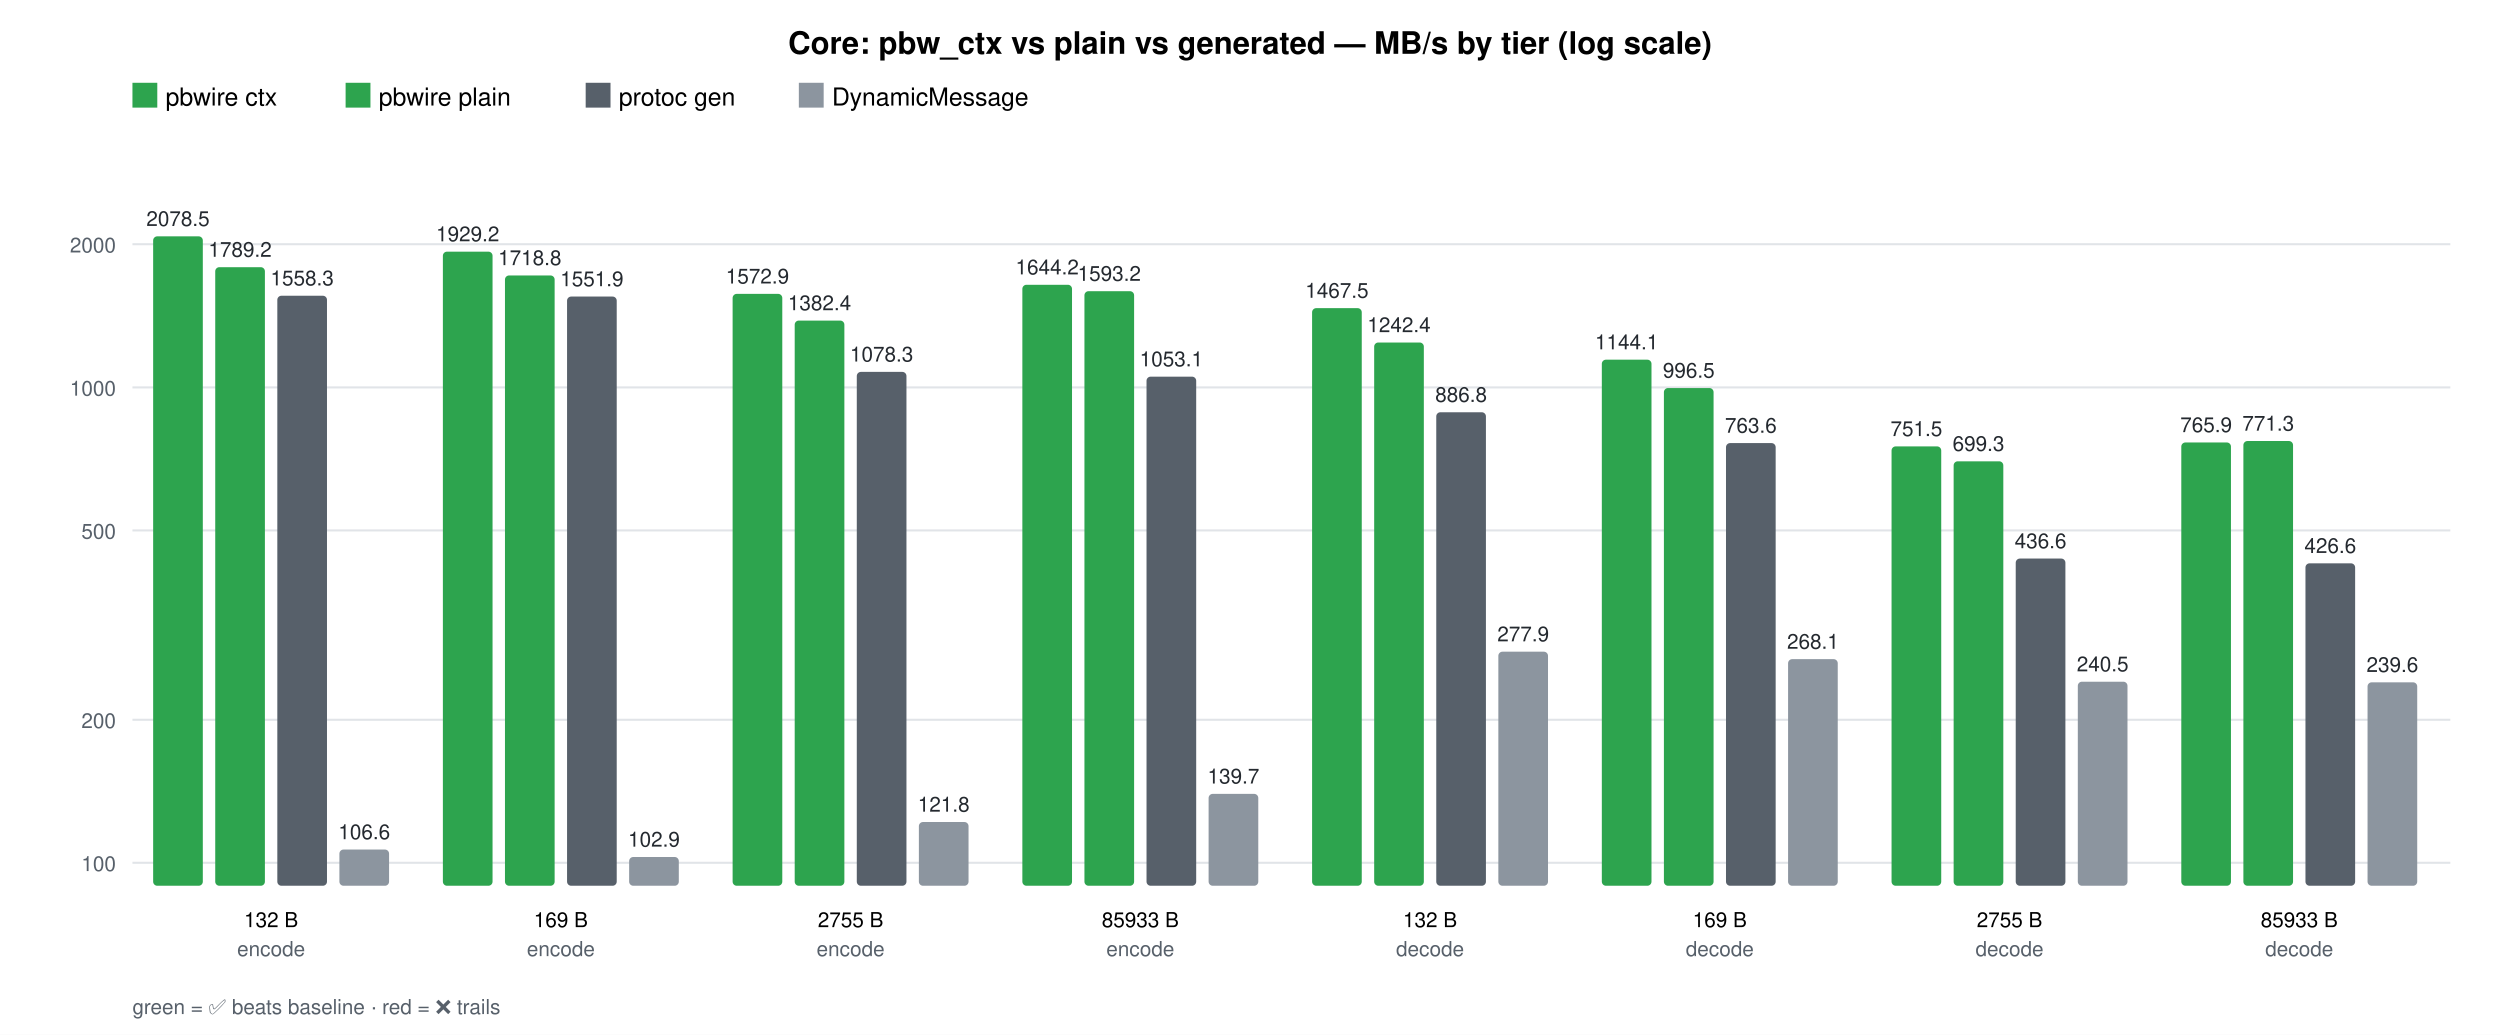
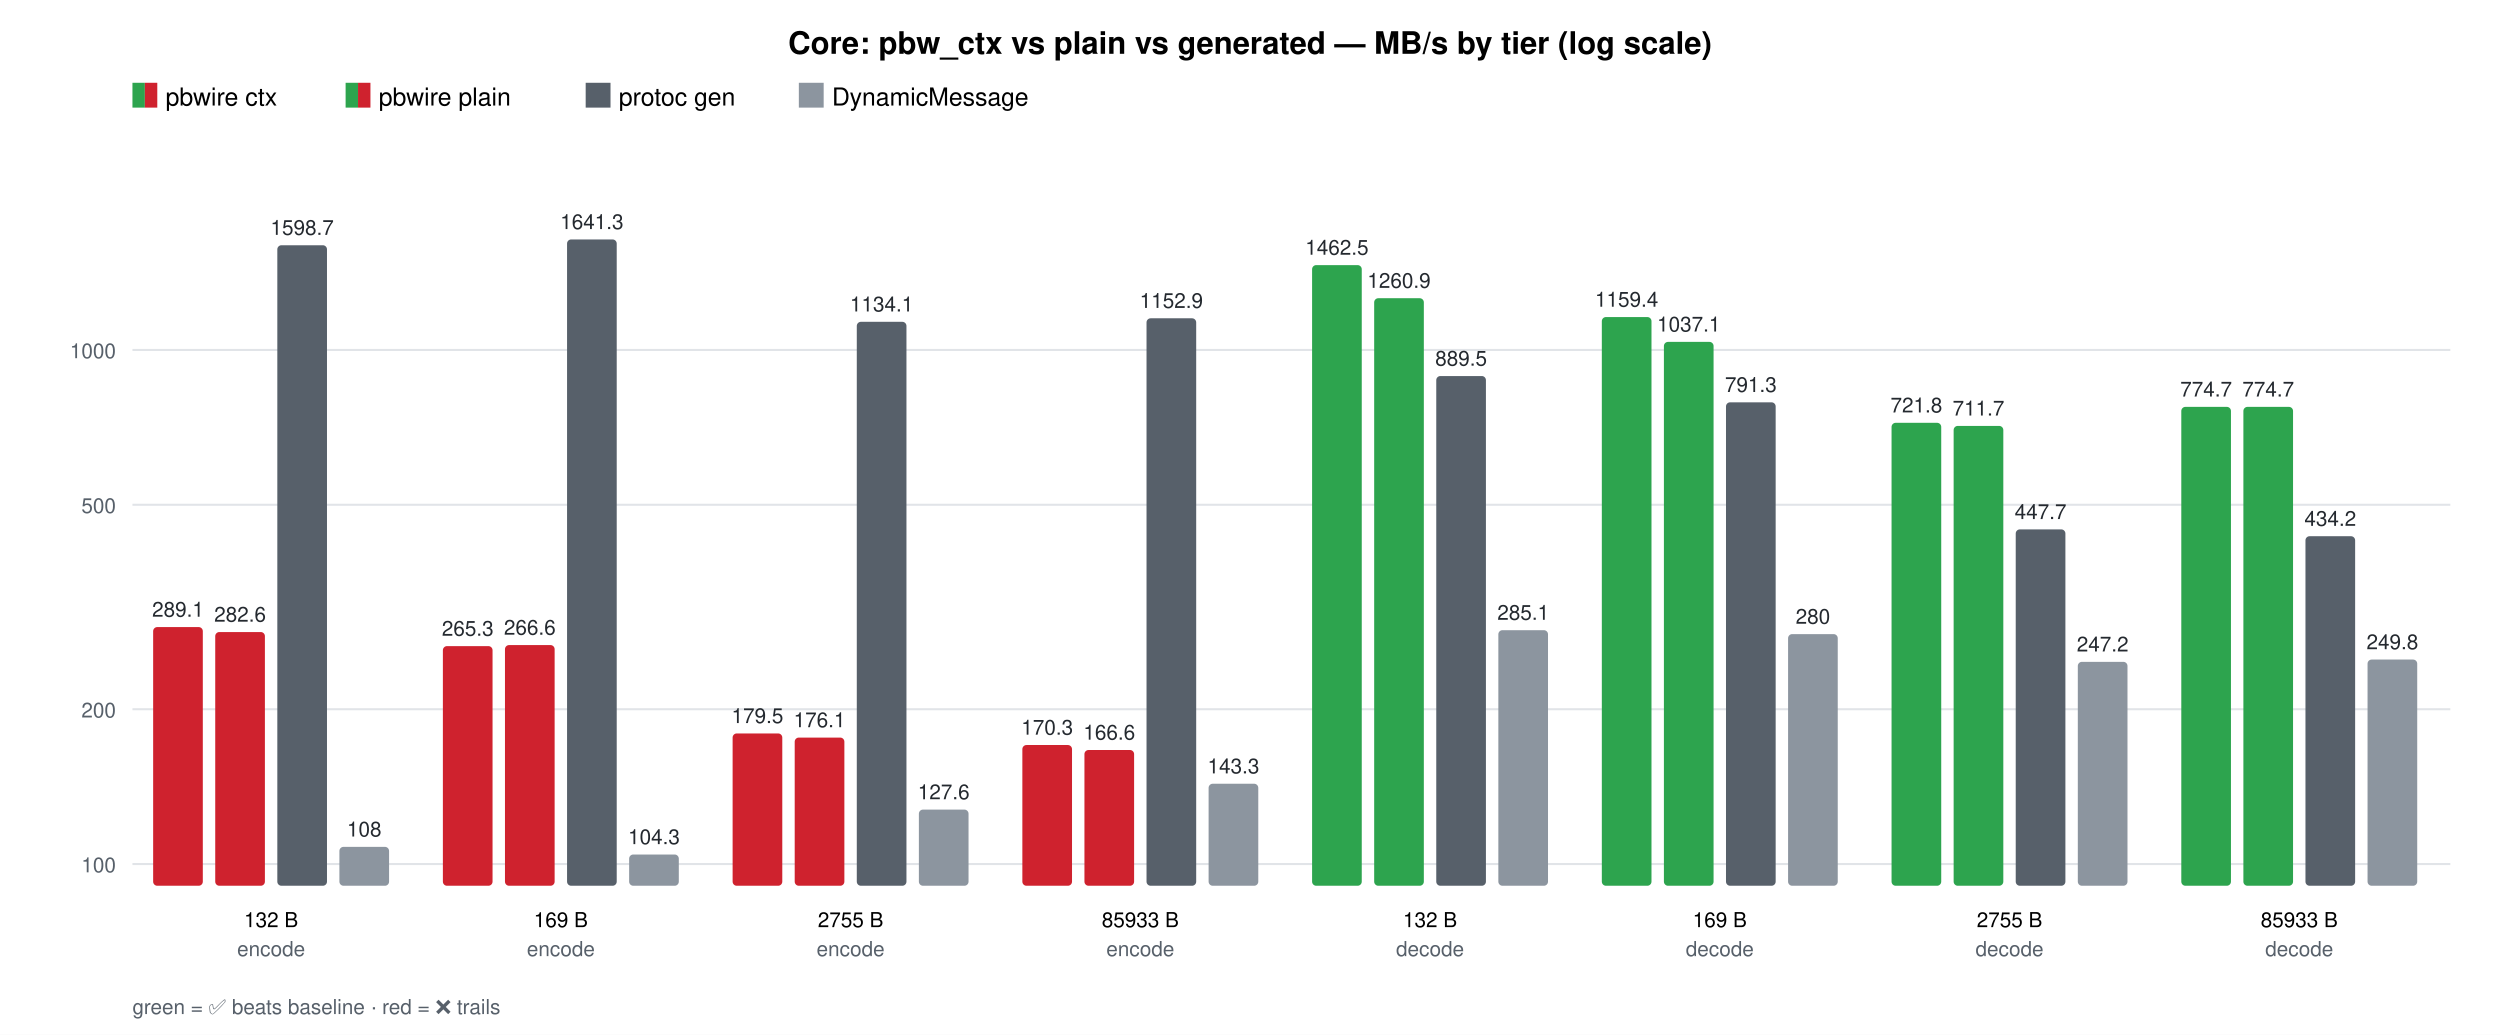
<svg xmlns="http://www.w3.org/2000/svg" width="1208" height="500" font-family="Helvetica, Arial, sans-serif">
  <rect width="1208" height="500" fill="#ffffff" />
  <text x="604.0" y="26" text-anchor="middle" font-size="15" font-weight="bold">Core: pbw_ctx vs plain vs generated — MB/s by tier (log scale)</text>
-   <rect x="64" y="40" width="12" height="12" fill="#2da44e" />
+   <rect x="64" y="40" width="6" height="12" fill="#2da44e" />
+   <rect x="70" y="40" width="6" height="12" fill="#cf222e" />
  <text x="80" y="51" font-size="12">pbwire ctx</text>
-   <rect x="167.0" y="40" width="12" height="12" fill="#2da44e" />
+   <rect x="167.0" y="40" width="6" height="12" fill="#2da44e" />
+   <rect x="173.0" y="40" width="6" height="12" fill="#cf222e" />
  <text x="183.0" y="51" font-size="12">pbwire plain</text>
  <rect x="283.0" y="40" width="12" height="12" fill="#57606a" />
  <text x="299.0" y="51" font-size="12">protoc gen</text>
  <rect x="386.0" y="40" width="12" height="12" fill="#8c959f" />
  <text x="402.0" y="51" font-size="12">DynamicMessage</text>
-   <line x1="64" y1="416.9" x2="1184" y2="416.9" stroke="#e1e4e8" />
-   <text x="56" y="420.9" text-anchor="end" font-size="10" fill="#57606a">100</text>
-   <line x1="64" y1="347.8" x2="1184" y2="347.8" stroke="#e1e4e8" />
-   <text x="56" y="351.8" text-anchor="end" font-size="10" fill="#57606a">200</text>
-   <line x1="64" y1="256.3" x2="1184" y2="256.3" stroke="#e1e4e8" />
-   <text x="56" y="260.3" text-anchor="end" font-size="10" fill="#57606a">500</text>
-   <line x1="64" y1="187.2" x2="1184" y2="187.2" stroke="#e1e4e8" />
-   <text x="56" y="191.2" text-anchor="end" font-size="10" fill="#57606a">1000</text>
-   <line x1="64" y1="118.0" x2="1184" y2="118.0" stroke="#e1e4e8" />
-   <text x="56" y="122.0" text-anchor="end" font-size="10" fill="#57606a">2000</text>
+   <line x1="64" y1="417.5" x2="1184" y2="417.5" stroke="#e1e4e8" />
+   <text x="56" y="421.5" text-anchor="end" font-size="10" fill="#57606a">100</text>
+   <line x1="64" y1="342.7" x2="1184" y2="342.7" stroke="#e1e4e8" />
+   <text x="56" y="346.7" text-anchor="end" font-size="10" fill="#57606a">200</text>
+   <line x1="64" y1="243.9" x2="1184" y2="243.9" stroke="#e1e4e8" />
+   <text x="56" y="247.9" text-anchor="end" font-size="10" fill="#57606a">500</text>
+   <line x1="64" y1="169.1" x2="1184" y2="169.1" stroke="#e1e4e8" />
+   <text x="56" y="173.1" text-anchor="end" font-size="10" fill="#57606a">1000</text>
  <text x="131.0" y="448" text-anchor="middle" font-size="10">132 B</text>
  <text x="131.0" y="462" text-anchor="middle" font-size="10" fill="#57606a">encode</text>
-   <rect x="74.0" y="114.2" width="24" height="313.8" rx="2" fill="#2da44e" />
-   <text x="86.0" y="109.2" text-anchor="middle" font-size="10" fill="#24292f">2078.5</text>
-   <rect x="104.0" y="129.1" width="24" height="298.9" rx="2" fill="#2da44e" />
-   <text x="116.0" y="124.1" text-anchor="middle" font-size="10" fill="#24292f">1789.2</text>
-   <rect x="134.0" y="142.9" width="24" height="285.1" rx="2" fill="#57606a" />
-   <text x="146.0" y="137.9" text-anchor="middle" font-size="10" fill="#24292f">1558.3</text>
-   <rect x="164.0" y="410.5" width="24" height="17.5" rx="2" fill="#8c959f" />
-   <text x="176.0" y="405.5" text-anchor="middle" font-size="10" fill="#24292f">106.6</text>
+   <rect x="74.0" y="303.0" width="24" height="125.0" rx="2" fill="#cf222e" />
+   <text x="86.0" y="298.0" text-anchor="middle" font-size="10" fill="#24292f">289.1</text>
+   <rect x="104.0" y="305.4" width="24" height="122.6" rx="2" fill="#cf222e" />
+   <text x="116.0" y="300.4" text-anchor="middle" font-size="10" fill="#24292f">282.6</text>
+   <rect x="134.0" y="118.5" width="24" height="309.5" rx="2" fill="#57606a" />
+   <text x="146.0" y="113.5" text-anchor="middle" font-size="10" fill="#24292f">1598.7</text>
+   <rect x="164.0" y="409.2" width="24" height="18.8" rx="2" fill="#8c959f" />
+   <text x="176.0" y="404.2" text-anchor="middle" font-size="10" fill="#24292f">108</text>
  <text x="271.0" y="448" text-anchor="middle" font-size="10">169 B</text>
  <text x="271.0" y="462" text-anchor="middle" font-size="10" fill="#57606a">encode</text>
-   <rect x="214.0" y="121.6" width="24" height="306.4" rx="2" fill="#2da44e" />
-   <text x="226.0" y="116.6" text-anchor="middle" font-size="10" fill="#24292f">1929.2</text>
-   <rect x="244.0" y="133.1" width="24" height="294.9" rx="2" fill="#2da44e" />
-   <text x="256.0" y="128.1" text-anchor="middle" font-size="10" fill="#24292f">1718.8</text>
-   <rect x="274.0" y="143.3" width="24" height="284.7" rx="2" fill="#57606a" />
-   <text x="286.0" y="138.3" text-anchor="middle" font-size="10" fill="#24292f">1551.9</text>
-   <rect x="304.0" y="414.1" width="24" height="13.9" rx="2" fill="#8c959f" />
-   <text x="316.0" y="409.1" text-anchor="middle" font-size="10" fill="#24292f">102.9</text>
+   <rect x="214.0" y="312.2" width="24" height="115.8" rx="2" fill="#cf222e" />
+   <text x="226.0" y="307.2" text-anchor="middle" font-size="10" fill="#24292f">265.3</text>
+   <rect x="244.0" y="311.7" width="24" height="116.3" rx="2" fill="#cf222e" />
+   <text x="256.0" y="306.7" text-anchor="middle" font-size="10" fill="#24292f">266.6</text>
+   <rect x="274.0" y="115.7" width="24" height="312.3" rx="2" fill="#57606a" />
+   <text x="286.0" y="110.7" text-anchor="middle" font-size="10" fill="#24292f">1641.3</text>
+   <rect x="304.0" y="412.9" width="24" height="15.1" rx="2" fill="#8c959f" />
+   <text x="316.0" y="407.9" text-anchor="middle" font-size="10" fill="#24292f">104.3</text>
  <text x="411.0" y="448" text-anchor="middle" font-size="10">2755 B</text>
  <text x="411.0" y="462" text-anchor="middle" font-size="10" fill="#57606a">encode</text>
-   <rect x="354.0" y="142.0" width="24" height="286.0" rx="2" fill="#2da44e" />
-   <text x="366.0" y="137.0" text-anchor="middle" font-size="10" fill="#24292f">1572.9</text>
-   <rect x="384.0" y="154.9" width="24" height="273.1" rx="2" fill="#2da44e" />
-   <text x="396.0" y="149.9" text-anchor="middle" font-size="10" fill="#24292f">1382.4</text>
-   <rect x="414.0" y="179.7" width="24" height="248.3" rx="2" fill="#57606a" />
-   <text x="426.0" y="174.7" text-anchor="middle" font-size="10" fill="#24292f">1078.3</text>
-   <rect x="444.0" y="397.2" width="24" height="30.8" rx="2" fill="#8c959f" />
-   <text x="456.0" y="392.2" text-anchor="middle" font-size="10" fill="#24292f">121.8</text>
+   <rect x="354.0" y="354.4" width="24" height="73.6" rx="2" fill="#cf222e" />
+   <text x="366.0" y="349.4" text-anchor="middle" font-size="10" fill="#24292f">179.5</text>
+   <rect x="384.0" y="356.4" width="24" height="71.6" rx="2" fill="#cf222e" />
+   <text x="396.0" y="351.4" text-anchor="middle" font-size="10" fill="#24292f">176.1</text>
+   <rect x="414.0" y="155.5" width="24" height="272.5" rx="2" fill="#57606a" />
+   <text x="426.0" y="150.5" text-anchor="middle" font-size="10" fill="#24292f">1134.1</text>
+   <rect x="444.0" y="391.2" width="24" height="36.8" rx="2" fill="#8c959f" />
+   <text x="456.0" y="386.2" text-anchor="middle" font-size="10" fill="#24292f">127.6</text>
  <text x="551.0" y="448" text-anchor="middle" font-size="10">85933 B</text>
  <text x="551.0" y="462" text-anchor="middle" font-size="10" fill="#57606a">encode</text>
-   <rect x="494.0" y="137.6" width="24" height="290.4" rx="2" fill="#2da44e" />
-   <text x="506.0" y="132.6" text-anchor="middle" font-size="10" fill="#24292f">1644.2</text>
-   <rect x="524.0" y="140.7" width="24" height="287.3" rx="2" fill="#2da44e" />
-   <text x="536.0" y="135.7" text-anchor="middle" font-size="10" fill="#24292f">1593.2</text>
-   <rect x="554.0" y="182.0" width="24" height="246.0" rx="2" fill="#57606a" />
-   <text x="566.0" y="177.0" text-anchor="middle" font-size="10" fill="#24292f">1053.1</text>
-   <rect x="584.0" y="383.6" width="24" height="44.4" rx="2" fill="#8c959f" />
-   <text x="596.0" y="378.6" text-anchor="middle" font-size="10" fill="#24292f">139.7</text>
+   <rect x="494.0" y="360.0" width="24" height="68.0" rx="2" fill="#cf222e" />
+   <text x="506.0" y="355.0" text-anchor="middle" font-size="10" fill="#24292f">170.3</text>
+   <rect x="524.0" y="362.4" width="24" height="65.6" rx="2" fill="#cf222e" />
+   <text x="536.0" y="357.4" text-anchor="middle" font-size="10" fill="#24292f">166.6</text>
+   <rect x="554.0" y="153.8" width="24" height="274.2" rx="2" fill="#57606a" />
+   <text x="566.0" y="148.8" text-anchor="middle" font-size="10" fill="#24292f">1152.9</text>
+   <rect x="584.0" y="378.7" width="24" height="49.3" rx="2" fill="#8c959f" />
+   <text x="596.0" y="373.7" text-anchor="middle" font-size="10" fill="#24292f">143.3</text>
  <text x="691.0" y="448" text-anchor="middle" font-size="10">132 B</text>
  <text x="691.0" y="462" text-anchor="middle" font-size="10" fill="#57606a">decode</text>
-   <rect x="634.0" y="148.9" width="24" height="279.1" rx="2" fill="#2da44e" />
-   <text x="646.0" y="143.9" text-anchor="middle" font-size="10" fill="#24292f">1467.5</text>
-   <rect x="664.0" y="165.5" width="24" height="262.5" rx="2" fill="#2da44e" />
-   <text x="676.0" y="160.5" text-anchor="middle" font-size="10" fill="#24292f">1242.4</text>
-   <rect x="694.0" y="199.2" width="24" height="228.8" rx="2" fill="#57606a" />
-   <text x="706.0" y="194.2" text-anchor="middle" font-size="10" fill="#24292f">886.8</text>
-   <rect x="724.0" y="314.9" width="24" height="113.1" rx="2" fill="#8c959f" />
-   <text x="736.0" y="309.9" text-anchor="middle" font-size="10" fill="#24292f">277.9</text>
+   <rect x="634.0" y="128.1" width="24" height="299.9" rx="2" fill="#2da44e" />
+   <text x="646.0" y="123.1" text-anchor="middle" font-size="10" fill="#24292f">1462.5</text>
+   <rect x="664.0" y="144.1" width="24" height="283.9" rx="2" fill="#2da44e" />
+   <text x="676.0" y="139.1" text-anchor="middle" font-size="10" fill="#24292f">1260.9</text>
+   <rect x="694.0" y="181.7" width="24" height="246.3" rx="2" fill="#57606a" />
+   <text x="706.0" y="176.7" text-anchor="middle" font-size="10" fill="#24292f">889.5</text>
+   <rect x="724.0" y="304.5" width="24" height="123.5" rx="2" fill="#8c959f" />
+   <text x="736.0" y="299.5" text-anchor="middle" font-size="10" fill="#24292f">285.1</text>
  <text x="831.0" y="448" text-anchor="middle" font-size="10">169 B</text>
  <text x="831.0" y="462" text-anchor="middle" font-size="10" fill="#57606a">decode</text>
-   <rect x="774.0" y="173.8" width="24" height="254.2" rx="2" fill="#2da44e" />
-   <text x="786.0" y="168.8" text-anchor="middle" font-size="10" fill="#24292f">1144.1</text>
-   <rect x="804.0" y="187.5" width="24" height="240.5" rx="2" fill="#2da44e" />
-   <text x="816.0" y="182.5" text-anchor="middle" font-size="10" fill="#24292f">996.5</text>
-   <rect x="834.0" y="214.1" width="24" height="213.9" rx="2" fill="#57606a" />
-   <text x="846.0" y="209.1" text-anchor="middle" font-size="10" fill="#24292f">763.6</text>
-   <rect x="864.0" y="318.5" width="24" height="109.5" rx="2" fill="#8c959f" />
-   <text x="876.0" y="313.5" text-anchor="middle" font-size="10" fill="#24292f">268.1</text>
+   <rect x="774.0" y="153.2" width="24" height="274.8" rx="2" fill="#2da44e" />
+   <text x="786.0" y="148.2" text-anchor="middle" font-size="10" fill="#24292f">1159.4</text>
+   <rect x="804.0" y="165.2" width="24" height="262.8" rx="2" fill="#2da44e" />
+   <text x="816.0" y="160.2" text-anchor="middle" font-size="10" fill="#24292f">1037.1</text>
+   <rect x="834.0" y="194.4" width="24" height="233.6" rx="2" fill="#57606a" />
+   <text x="846.0" y="189.4" text-anchor="middle" font-size="10" fill="#24292f">791.3</text>
+   <rect x="864.0" y="306.4" width="24" height="121.6" rx="2" fill="#8c959f" />
+   <text x="876.0" y="301.4" text-anchor="middle" font-size="10" fill="#24292f">280</text>
  <text x="971.0" y="448" text-anchor="middle" font-size="10">2755 B</text>
  <text x="971.0" y="462" text-anchor="middle" font-size="10" fill="#57606a">decode</text>
-   <rect x="914.0" y="215.7" width="24" height="212.3" rx="2" fill="#2da44e" />
-   <text x="926.0" y="210.7" text-anchor="middle" font-size="10" fill="#24292f">751.5</text>
-   <rect x="944.0" y="222.9" width="24" height="205.1" rx="2" fill="#2da44e" />
-   <text x="956.0" y="217.9" text-anchor="middle" font-size="10" fill="#24292f">699.3</text>
-   <rect x="974.0" y="269.9" width="24" height="158.1" rx="2" fill="#57606a" />
-   <text x="986.0" y="264.9" text-anchor="middle" font-size="10" fill="#24292f">436.6</text>
-   <rect x="1004.0" y="329.4" width="24" height="98.6" rx="2" fill="#8c959f" />
-   <text x="1016.0" y="324.4" text-anchor="middle" font-size="10" fill="#24292f">240.5</text>
+   <rect x="914.0" y="204.3" width="24" height="223.7" rx="2" fill="#2da44e" />
+   <text x="926.0" y="199.3" text-anchor="middle" font-size="10" fill="#24292f">721.8</text>
+   <rect x="944.0" y="205.8" width="24" height="222.2" rx="2" fill="#2da44e" />
+   <text x="956.0" y="200.8" text-anchor="middle" font-size="10" fill="#24292f">711.7</text>
+   <rect x="974.0" y="255.8" width="24" height="172.2" rx="2" fill="#57606a" />
+   <text x="986.0" y="250.8" text-anchor="middle" font-size="10" fill="#24292f">447.7</text>
+   <rect x="1004.0" y="319.8" width="24" height="108.2" rx="2" fill="#8c959f" />
+   <text x="1016.0" y="314.8" text-anchor="middle" font-size="10" fill="#24292f">247.2</text>
  <text x="1111.0" y="448" text-anchor="middle" font-size="10">85933 B</text>
  <text x="1111.0" y="462" text-anchor="middle" font-size="10" fill="#57606a">decode</text>
-   <rect x="1054.0" y="213.8" width="24" height="214.2" rx="2" fill="#2da44e" />
-   <text x="1066.0" y="208.8" text-anchor="middle" font-size="10" fill="#24292f">765.9</text>
-   <rect x="1084.0" y="213.1" width="24" height="214.9" rx="2" fill="#2da44e" />
-   <text x="1096.0" y="208.1" text-anchor="middle" font-size="10" fill="#24292f">771.3</text>
-   <rect x="1114.0" y="272.2" width="24" height="155.8" rx="2" fill="#57606a" />
-   <text x="1126.0" y="267.2" text-anchor="middle" font-size="10" fill="#24292f">426.6</text>
-   <rect x="1144.0" y="329.7" width="24" height="98.3" rx="2" fill="#8c959f" />
-   <text x="1156.0" y="324.7" text-anchor="middle" font-size="10" fill="#24292f">239.6</text>
+   <rect x="1054.0" y="196.6" width="24" height="231.4" rx="2" fill="#2da44e" />
+   <text x="1066.0" y="191.6" text-anchor="middle" font-size="10" fill="#24292f">774.7</text>
+   <rect x="1084.0" y="196.6" width="24" height="231.4" rx="2" fill="#2da44e" />
+   <text x="1096.0" y="191.6" text-anchor="middle" font-size="10" fill="#24292f">774.7</text>
+   <rect x="1114.0" y="259.1" width="24" height="168.9" rx="2" fill="#57606a" />
+   <text x="1126.0" y="254.1" text-anchor="middle" font-size="10" fill="#24292f">434.2</text>
+   <rect x="1144.0" y="318.7" width="24" height="109.3" rx="2" fill="#8c959f" />
+   <text x="1156.0" y="313.7" text-anchor="middle" font-size="10" fill="#24292f">249.8</text>
  <text x="64" y="490" font-size="10" fill="#57606a">green = ✅ beats baseline · red = ❌ trails</text>
</svg>
